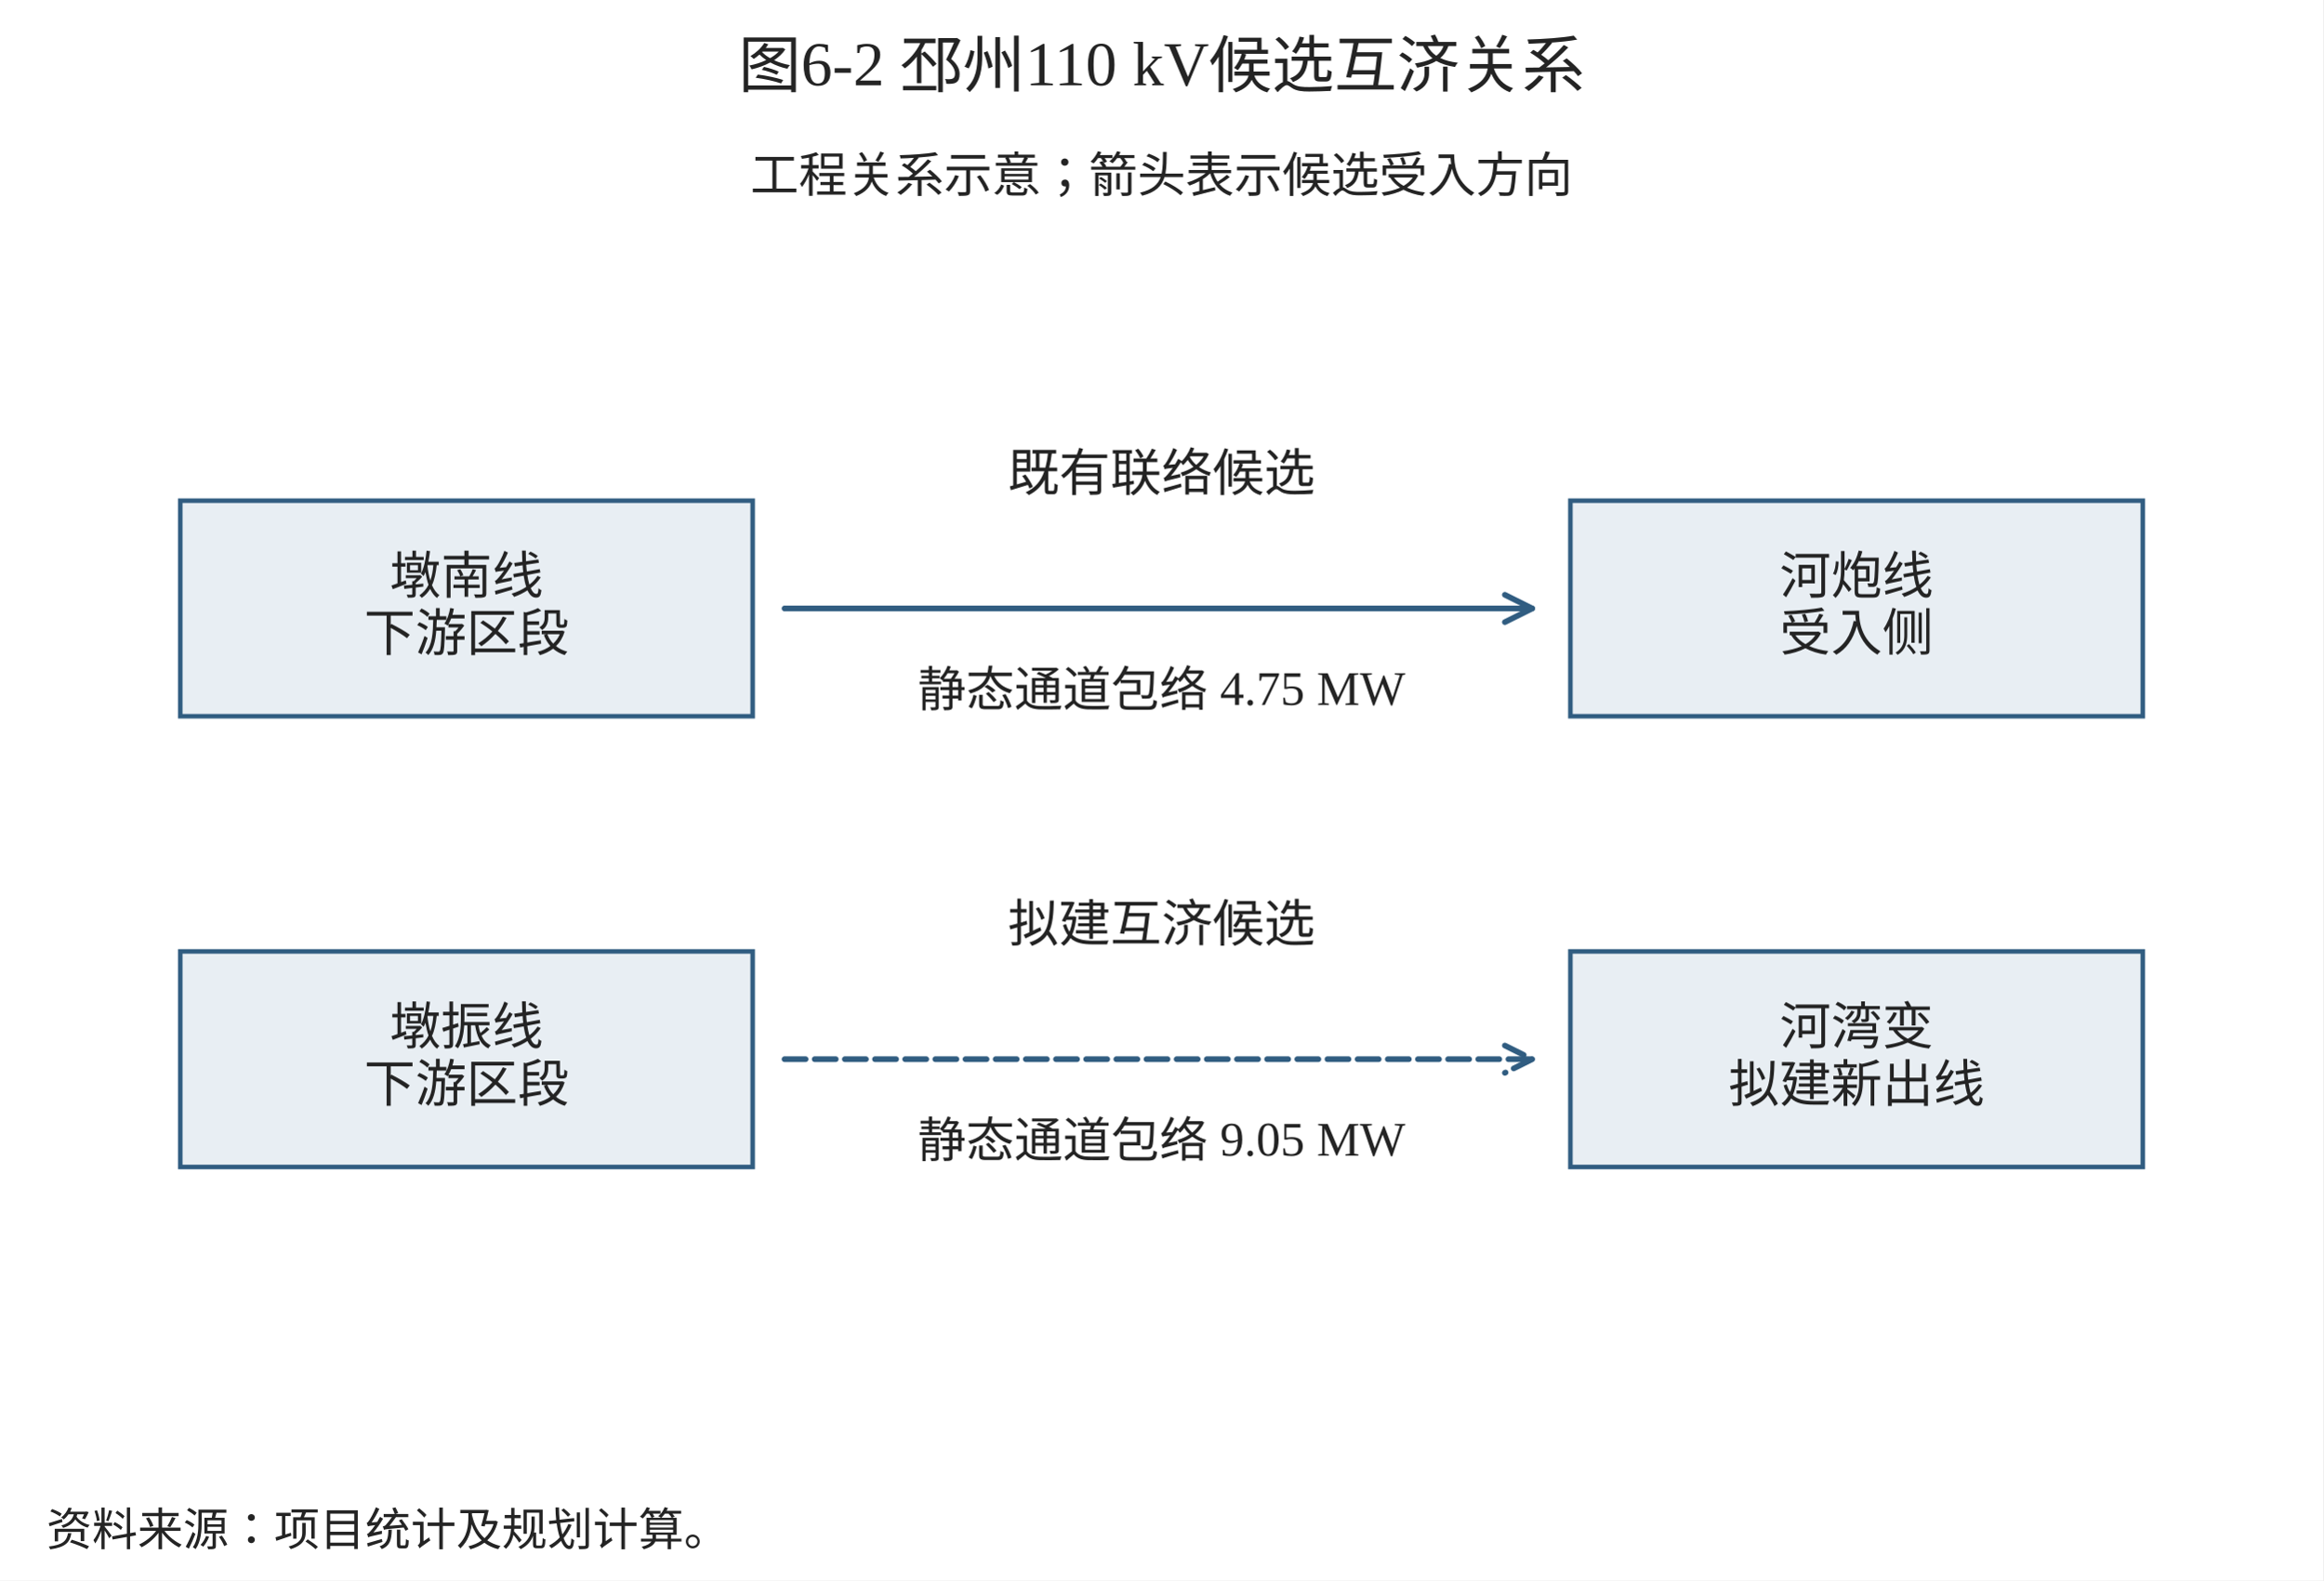
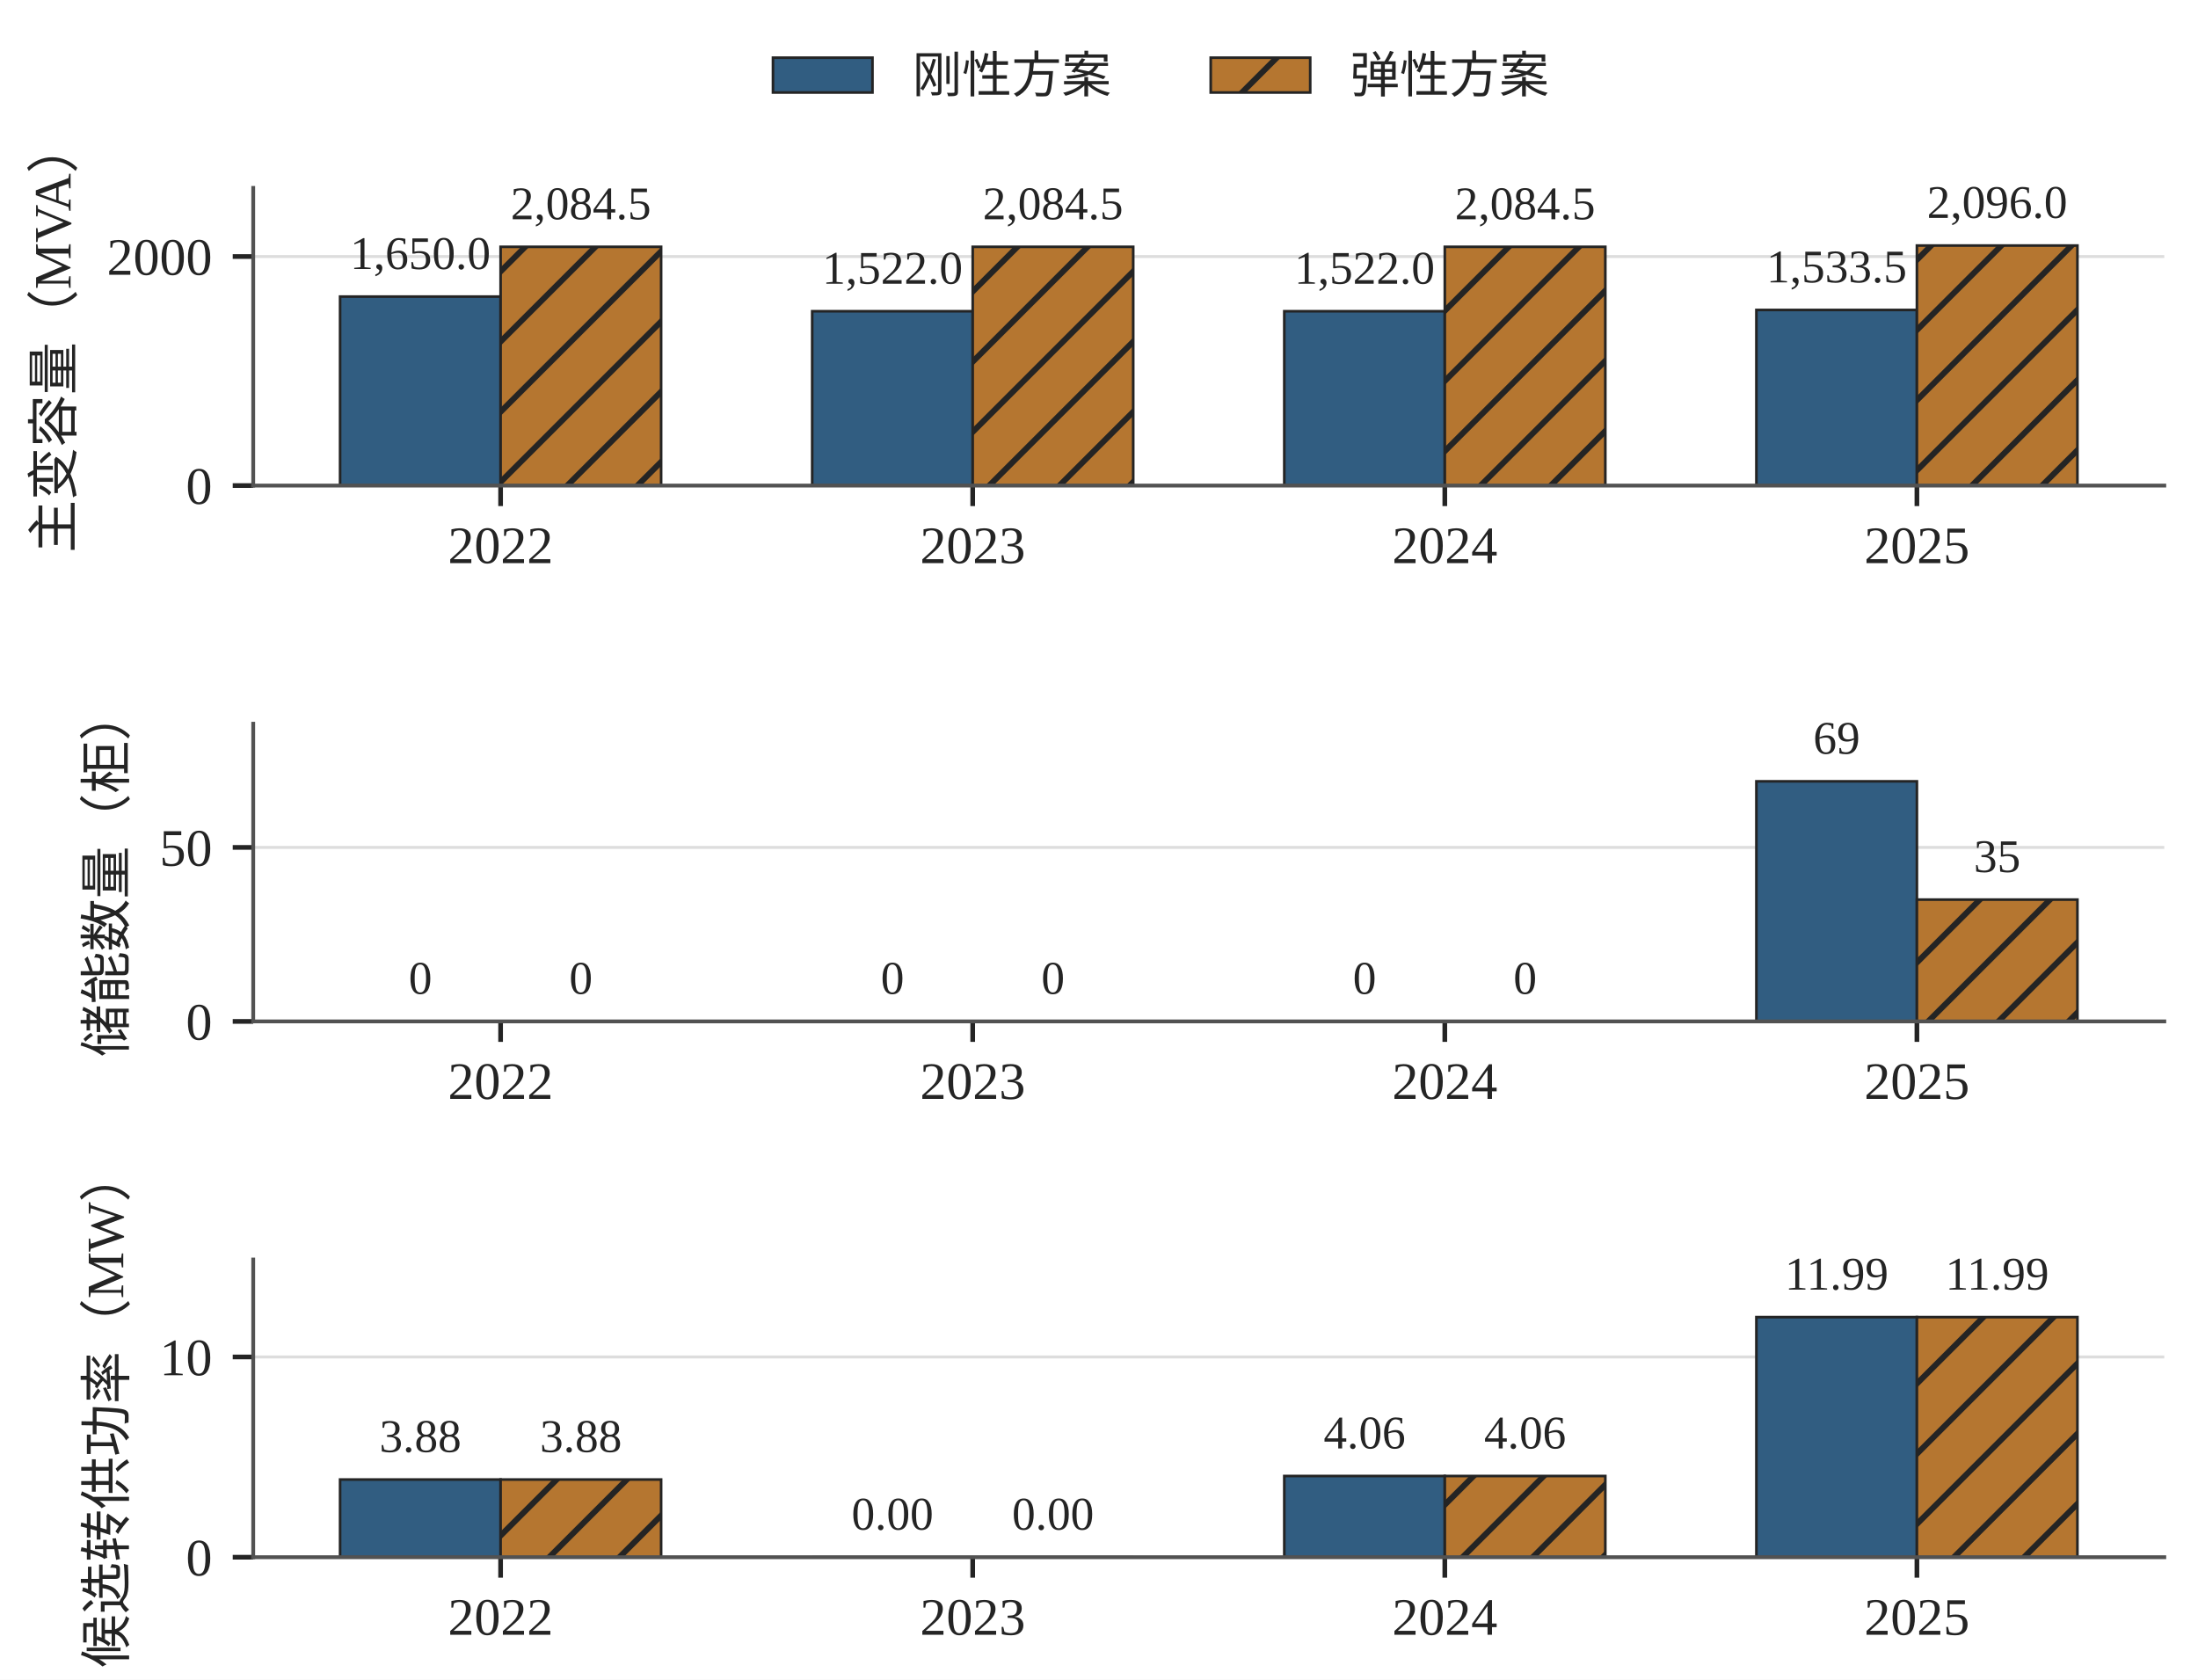
- <svg xmlns="http://www.w3.org/2000/svg" width="408.189pt" height="277.795pt" viewBox="0 0 408.189 277.795" version="1.1">
+ <svg xmlns="http://www.w3.org/2000/svg" xmlns:xlink="http://www.w3.org/1999/xlink" width="375.579pt" height="287.045pt" viewBox="0 0 375.579 287.045" version="1.1">
  <defs>
    <style type="text/css">*{stroke-linejoin: round; stroke-linecap: butt}</style>
  </defs>
  <g id="figure_1">
    <g id="patch_1">
-       <path d="M 0 277.795  L 408.189 277.795  L 408.189 0  L 0 0  z " style="fill: #ffffff" />
+       <path d="M 0 287.045  L 375.579 287.045  L 375.579 0  L 0 0  z " style="fill: #ffffff" />
    </g>
    <g id="axes_1">
      <g id="patch_2">
-         <path d="M 31.675 125.897  L 132.253 125.897  L 132.253 88.006  L 31.675 88.006  z " clip-path="url(#pf43059edd0)" style="fill: #e8eef3; stroke: #315d81; stroke-width: 0.8; stroke-linejoin: miter" />
+         <path d="M 43.268 82.98  L 369.819 82.98  L 369.819 32.11  L 43.268 32.11  z " style="fill: #ffffff" />
+       </g>
+       <g id="matplotlib.axis_1">
+         <g id="xtick_1">
+           <g id="line2d_1">
+             <defs>
+               <path id="mcc564a154a" d="M 0 0  L 0 3.5  " style="stroke: #242424; stroke-width: 0.8" />
+             </defs>
+             <g>
+               <use xlink:href="#mcc564a154a" x="85.539" y="82.98" style="fill: #242424; stroke: #242424; stroke-width: 0.8" />
+             </g>
+           </g>
+           <g id="text_1">
+             <text style="font-size: 9px; font-family: 'Times New Roman', 'FZFangSong-Z02'; text-anchor: middle; fill: #242424" x="85.539" y="96.229" transform="rotate(-0 85.53877 96.22894)">2022</text>
+           </g>
+         </g>
+         <g id="xtick_2">
+           <g id="line2d_2">
+             <g>
+               <use xlink:href="#mcc564a154a" x="166.209" y="82.98" style="fill: #242424; stroke: #242424; stroke-width: 0.8" />
+             </g>
+           </g>
+           <g id="text_2">
+             <text style="font-size: 9px; font-family: 'Times New Roman', 'FZFangSong-Z02'; text-anchor: middle; fill: #242424" x="166.209" y="96.229" transform="rotate(-0 166.2085 96.22894)">2023</text>
+           </g>
+         </g>
+         <g id="xtick_3">
+           <g id="line2d_3">
+             <g>
+               <use xlink:href="#mcc564a154a" x="246.878" y="82.98" style="fill: #242424; stroke: #242424; stroke-width: 0.8" />
+             </g>
+           </g>
+           <g id="text_3">
+             <text style="font-size: 9px; font-family: 'Times New Roman', 'FZFangSong-Z02'; text-anchor: middle; fill: #242424" x="246.878" y="96.229" transform="rotate(-0 246.8783 96.22894)">2024</text>
+           </g>
+         </g>
+         <g id="xtick_4">
+           <g id="line2d_4">
+             <g>
+               <use xlink:href="#mcc564a154a" x="327.548" y="82.98" style="fill: #242424; stroke: #242424; stroke-width: 0.8" />
+             </g>
+           </g>
+           <g id="text_4">
+             <text style="font-size: 9px; font-family: 'Times New Roman', 'FZFangSong-Z02'; text-anchor: middle; fill: #242424" x="327.548" y="96.229" transform="rotate(-0 327.548 96.22894)">2025</text>
+           </g>
+         </g>
+       </g>
+       <g id="matplotlib.axis_2">
+         <g id="ytick_1">
+           <g id="line2d_5">
+             <path d="M 43.268 82.98  L 369.819 82.98  " clip-path="url(#pa6b9c2adeb)" style="fill: none; stroke: #dddddd; stroke-width: 0.5; stroke-linecap: square" />
+           </g>
+           <g id="line2d_6">
+             <defs>
+               <path id="m2bb8833011" d="M 0 0  L -3.5 0  " style="stroke: #242424; stroke-width: 0.8" />
+             </defs>
+             <g>
+               <use xlink:href="#m2bb8833011" x="43.268" y="82.98" style="fill: #242424; stroke: #242424; stroke-width: 0.8" />
+             </g>
+           </g>
+           <g id="text_5">
+             <text style="font-size: 9px; font-family: 'Times New Roman', 'FZFangSong-Z02'; text-anchor: end; fill: #242424" x="36.268" y="86.104" transform="rotate(-0 36.26781 86.10425)">0</text>
+           </g>
+         </g>
+         <g id="ytick_2">
+           <g id="line2d_7">
+             <path d="M 43.268 43.835  L 369.819 43.835  " clip-path="url(#pa6b9c2adeb)" style="fill: none; stroke: #dddddd; stroke-width: 0.5; stroke-linecap: square" />
+           </g>
+           <g id="line2d_8">
+             <g>
+               <use xlink:href="#m2bb8833011" x="43.268" y="43.835" style="fill: #242424; stroke: #242424; stroke-width: 0.8" />
+             </g>
+           </g>
+           <g id="text_6">
+             <text style="font-size: 9px; font-family: 'Times New Roman', 'FZFangSong-Z02'; text-anchor: end; fill: #242424" x="36.268" y="46.959" transform="rotate(-0 36.26781 46.95936)">2000</text>
+           </g>
+         </g>
+         <g id="text_7">
+           <text style="font-size: 9px; font-family: 'Times New Roman', 'FZFangSong-Z02'; text-anchor: middle; fill: #242424" x="12.343" y="57.545" transform="rotate(-90 12.34266 57.54478)">主变容量（MVA）</text>
+         </g>
      </g>
      <g id="patch_3">
-         <path d="M 275.936 125.897  L 376.514 125.897  L 376.514 88.006  L 275.936 88.006  z " clip-path="url(#pf43059edd0)" style="fill: #e8eef3; stroke: #315d81; stroke-width: 0.8; stroke-linejoin: miter" />
+         <path d="M 58.111 82.98  L 85.539 82.98  L 85.539 50.685  L 58.111 50.685  z " clip-path="url(#pa6b9c2adeb)" style="fill: #315d81; stroke: #242424; stroke-width: 0.45; stroke-linejoin: miter" />
      </g>
      <g id="patch_4">
-         <path d="M 31.675 205.124  L 132.253 205.124  L 132.253 167.233  L 31.675 167.233  z " clip-path="url(#pf43059edd0)" style="fill: #e8eef3; stroke: #315d81; stroke-width: 0.8; stroke-linejoin: miter" />
+         <path d="M 138.781 82.98  L 166.209 82.98  L 166.209 53.19  L 138.781 53.19  z " clip-path="url(#pa6b9c2adeb)" style="fill: #315d81; stroke: #242424; stroke-width: 0.45; stroke-linejoin: miter" />
      </g>
      <g id="patch_5">
-         <path d="M 275.936 205.124  L 376.514 205.124  L 376.514 167.233  L 275.936 167.233  z " clip-path="url(#pf43059edd0)" style="fill: #e8eef3; stroke: #315d81; stroke-width: 0.8; stroke-linejoin: miter" />
+         <path d="M 219.451 82.98  L 246.878 82.98  L 246.878 53.19  L 219.451 53.19  z " clip-path="url(#pa6b9c2adeb)" style="fill: #315d81; stroke: #242424; stroke-width: 0.45; stroke-linejoin: miter" />
      </g>
      <g id="patch_6">
-         <path d="M 137.849 106.951  Q 204.097 106.951 269.227 106.951  " clip-path="url(#pf43059edd0)" style="fill: none; stroke: #315d81; stroke-linecap: round" />
-         <path d="M 264.427 104.551  L 269.227 106.951  L 264.427 109.351  " clip-path="url(#pf43059edd0)" style="fill: none; stroke: #315d81; stroke-linecap: round" />
+         <path d="M 300.12 82.98  L 327.548 82.98  L 327.548 52.965  L 300.12 52.965  z " clip-path="url(#pa6b9c2adeb)" style="fill: #315d81; stroke: #242424; stroke-width: 0.45; stroke-linejoin: miter" />
      </g>
      <g id="patch_7">
-         <path d="M 137.849 186.178  Q 204.097 186.178 269.227 186.178  " clip-path="url(#pf43059edd0)" style="fill: none; stroke-dasharray: 3.7,1.6; stroke-dashoffset: 0; stroke: #315d81; stroke-linecap: round" />
-         <path d="M 264.427 183.778  L 269.227 186.178  L 264.427 188.578  " clip-path="url(#pf43059edd0)" style="fill: none; stroke-dasharray: 3.7,1.6; stroke-dashoffset: 0; stroke: #315d81; stroke-linecap: round" />
-       </g>
-       <g id="text_1">
-         <text style="font-size: 9px; font-family: 'Times New Roman', 'Microsoft YaHei'; fill: #242424" transform="translate(68.46435 104.3559)">墩南线</text>
-         <text style="font-size: 9px; font-family: 'Times New Roman', 'Microsoft YaHei'; fill: #242424" transform="translate(63.96435 114.4233)">下游区段</text>
-       </g>
-       <g id="text_2">
-         <text style="font-size: 9px; font-family: 'Times New Roman', 'Microsoft YaHei'; fill: #242424" transform="translate(312.7246 104.3654)">河炮线</text>
-         <text style="font-size: 9px; font-family: 'Times New Roman', 'Microsoft YaHei'; fill: #242424" transform="translate(312.7246 114.3787)">受入侧</text>
-       </g>
-       <g id="text_3">
-         <text style="font-size: 9px; font-family: 'Times New Roman', 'Microsoft YaHei'; fill: #242424" transform="translate(68.46435 183.5832)">墩振线</text>
-         <text style="font-size: 9px; font-family: 'Times New Roman', 'Microsoft YaHei'; fill: #242424" transform="translate(63.96435 193.6505)">下游区段</text>
-       </g>
-       <g id="text_4">
-         <text style="font-size: 9px; font-family: 'Times New Roman', 'Microsoft YaHei'; fill: #242424" transform="translate(312.7246 183.5704)">河湾变</text>
-         <text style="font-size: 9px; font-family: 'Times New Roman', 'Microsoft YaHei'; fill: #242424" transform="translate(303.7246 193.69)">拟建新出线</text>
-       </g>
-       <g id="text_5">
-         <text style="font-size: 9px; font-family: 'Times New Roman', 'Microsoft YaHei'; text-anchor: middle; fill: #242424" x="204.094" y="86.283" transform="rotate(-0 204.0945 86.28321)">既有联络候选</text>
-       </g>
-       <g id="text_6">
-         <text style="font-size: 8.5px; font-family: 'Times New Roman', 'Microsoft YaHei'; text-anchor: middle; fill: #242424" x="204.094" y="124.174" transform="rotate(-0 204.0945 124.1745)">静态通道包络 4.75 MW</text>
-       </g>
-       <g id="text_7">
-         <text style="font-size: 9px; font-family: 'Times New Roman', 'Microsoft YaHei'; text-anchor: middle; fill: #242424" x="204.094" y="165.51" transform="rotate(-0 204.0945 165.5104)">拟建互济候选</text>
+         <path d="M 85.539 82.98  L 112.966 82.98  L 112.966 42.181  L 85.539 42.181  z " clip-path="url(#pa6b9c2adeb)" style="fill: url(#h83a1a1a3ad); stroke: #242424; stroke-width: 0.45; stroke-linejoin: miter" />
+       </g>
+       <g id="patch_8">
+         <path d="M 166.209 82.98  L 193.636 82.98  L 193.636 42.181  L 166.209 42.181  z " clip-path="url(#pa6b9c2adeb)" style="fill: url(#h83a1a1a3ad); stroke: #242424; stroke-width: 0.45; stroke-linejoin: miter" />
+       </g>
+       <g id="patch_9">
+         <path d="M 246.878 82.98  L 274.306 82.98  L 274.306 42.181  L 246.878 42.181  z " clip-path="url(#pa6b9c2adeb)" style="fill: url(#h83a1a1a3ad); stroke: #242424; stroke-width: 0.45; stroke-linejoin: miter" />
+       </g>
+       <g id="patch_10">
+         <path d="M 327.548 82.98  L 354.976 82.98  L 354.976 41.956  L 327.548 41.956  z " clip-path="url(#pa6b9c2adeb)" style="fill: url(#h83a1a1a3ad); stroke: #242424; stroke-width: 0.45; stroke-linejoin: miter" />
+       </g>
+       <g id="patch_11">
+         <path d="M 43.268 82.98  L 43.268 32.11  " style="fill: none; stroke: #525252; stroke-width: 0.65; stroke-linejoin: miter; stroke-linecap: square" />
+       </g>
+       <g id="patch_12">
+         <path d="M 43.268 82.98  L 369.819 82.98  " style="fill: none; stroke: #525252; stroke-width: 0.65; stroke-linejoin: miter; stroke-linecap: square" />
      </g>
      <g id="text_8">
-         <text style="font-size: 8.5px; font-family: 'Times New Roman', 'Microsoft YaHei'; text-anchor: middle; fill: #242424" x="204.094" y="203.402" transform="rotate(-0 204.0945 203.4017)">静态通道包络 9.05 MW</text>
+         <text style="font-size: 8px; font-family: 'Times New Roman', 'FZFangSong-Z02'; text-anchor: middle; fill: #242424" x="71.825" y="45.974" transform="rotate(-0 71.82491 45.97378)">1,650.0</text>
+       </g>
+       <g id="text_9">
+         <text style="font-size: 8px; font-family: 'Times New Roman', 'FZFangSong-Z02'; text-anchor: middle; fill: #242424" x="152.495" y="48.479" transform="rotate(-0 152.4947 48.47906)">1,522.0</text>
+       </g>
+       <g id="text_10">
+         <text style="font-size: 8px; font-family: 'Times New Roman', 'FZFangSong-Z02'; text-anchor: middle; fill: #242424" x="233.164" y="48.479" transform="rotate(-0 233.1644 48.47906)">1,522.0</text>
+       </g>
+       <g id="text_11">
+         <text style="font-size: 8px; font-family: 'Times New Roman', 'FZFangSong-Z02'; text-anchor: middle; fill: #242424" x="313.834" y="48.254" transform="rotate(-0 313.8342 48.25397)">1,533.5</text>
+       </g>
+       <g id="text_12">
+         <text style="font-size: 8px; font-family: 'Times New Roman', 'FZFangSong-Z02'; text-anchor: middle; fill: #242424" x="99.253" y="37.47" transform="rotate(-0 99.25262 37.46955)">2,084.5</text>
+       </g>
+       <g id="text_13">
+         <text style="font-size: 8px; font-family: 'Times New Roman', 'FZFangSong-Z02'; text-anchor: middle; fill: #242424" x="179.922" y="37.47" transform="rotate(-0 179.9224 37.46955)">2,084.5</text>
+       </g>
+       <g id="text_14">
+         <text style="font-size: 8px; font-family: 'Times New Roman', 'FZFangSong-Z02'; text-anchor: middle; fill: #242424" x="260.592" y="37.47" transform="rotate(-0 260.5921 37.46955)">2,084.5</text>
+       </g>
+       <g id="text_15">
+         <text style="font-size: 8px; font-family: 'Times New Roman', 'FZFangSong-Z02'; text-anchor: middle; fill: #242424" x="341.262" y="37.244" transform="rotate(-0 341.2619 37.24447)">2,096.0</text>
      </g>
    </g>
-     <g id="text_9">
-       <text style="font-size: 11px; font-family: 'Times New Roman', 'Microsoft YaHei'; text-anchor: middle; fill: #242424" x="204.094" y="15.334" transform="rotate(-0 204.0945 15.3341)">图6-2 邳州110 kV候选互济关系</text>
+     <g id="axes_2">
+       <g id="patch_13">
+         <path d="M 43.268 174.545  L 369.819 174.545  L 369.819 123.675  L 43.268 123.675  z " style="fill: #ffffff" />
+       </g>
+       <g id="matplotlib.axis_3">
+         <g id="xtick_5">
+           <g id="line2d_9">
+             <g>
+               <use xlink:href="#mcc564a154a" x="85.539" y="174.545" style="fill: #242424; stroke: #242424; stroke-width: 0.8" />
+             </g>
+           </g>
+           <g id="text_16">
+             <text style="font-size: 9px; font-family: 'Times New Roman', 'FZFangSong-Z02'; text-anchor: middle; fill: #242424" x="85.539" y="187.794" transform="rotate(-0 85.53877 187.7942)">2022</text>
+           </g>
+         </g>
+         <g id="xtick_6">
+           <g id="line2d_10">
+             <g>
+               <use xlink:href="#mcc564a154a" x="166.209" y="174.545" style="fill: #242424; stroke: #242424; stroke-width: 0.8" />
+             </g>
+           </g>
+           <g id="text_17">
+             <text style="font-size: 9px; font-family: 'Times New Roman', 'FZFangSong-Z02'; text-anchor: middle; fill: #242424" x="166.209" y="187.794" transform="rotate(-0 166.2085 187.7942)">2023</text>
+           </g>
+         </g>
+         <g id="xtick_7">
+           <g id="line2d_11">
+             <g>
+               <use xlink:href="#mcc564a154a" x="246.878" y="174.545" style="fill: #242424; stroke: #242424; stroke-width: 0.8" />
+             </g>
+           </g>
+           <g id="text_18">
+             <text style="font-size: 9px; font-family: 'Times New Roman', 'FZFangSong-Z02'; text-anchor: middle; fill: #242424" x="246.878" y="187.794" transform="rotate(-0 246.8783 187.7942)">2024</text>
+           </g>
+         </g>
+         <g id="xtick_8">
+           <g id="line2d_12">
+             <g>
+               <use xlink:href="#mcc564a154a" x="327.548" y="174.545" style="fill: #242424; stroke: #242424; stroke-width: 0.8" />
+             </g>
+           </g>
+           <g id="text_19">
+             <text style="font-size: 9px; font-family: 'Times New Roman', 'FZFangSong-Z02'; text-anchor: middle; fill: #242424" x="327.548" y="187.794" transform="rotate(-0 327.548 187.7942)">2025</text>
+           </g>
+         </g>
+       </g>
+       <g id="matplotlib.axis_4">
+         <g id="ytick_3">
+           <g id="line2d_13">
+             <path d="M 43.268 174.545  L 369.819 174.545  " clip-path="url(#pda037c7403)" style="fill: none; stroke: #dddddd; stroke-width: 0.5; stroke-linecap: square" />
+           </g>
+           <g id="line2d_14">
+             <g>
+               <use xlink:href="#m2bb8833011" x="43.268" y="174.545" style="fill: #242424; stroke: #242424; stroke-width: 0.8" />
+             </g>
+           </g>
+           <g id="text_20">
+             <text style="font-size: 9px; font-family: 'Times New Roman', 'FZFangSong-Z02'; text-anchor: end; fill: #242424" x="36.268" y="177.669" transform="rotate(-0 36.26781 177.6695)">0</text>
+           </g>
+         </g>
+         <g id="ytick_4">
+           <g id="line2d_15">
+             <path d="M 43.268 144.817  L 369.819 144.817  " clip-path="url(#pda037c7403)" style="fill: none; stroke: #dddddd; stroke-width: 0.5; stroke-linecap: square" />
+           </g>
+           <g id="line2d_16">
+             <g>
+               <use xlink:href="#m2bb8833011" x="43.268" y="144.817" style="fill: #242424; stroke: #242424; stroke-width: 0.8" />
+             </g>
+           </g>
+           <g id="text_21">
+             <text style="font-size: 9px; font-family: 'Times New Roman', 'FZFangSong-Z02'; text-anchor: end; fill: #242424" x="36.268" y="147.942" transform="rotate(-0 36.26781 147.942)">50</text>
+           </g>
+         </g>
+         <g id="text_22">
+           <text style="font-size: 9px; font-family: 'Times New Roman', 'FZFangSong-Z02'; text-anchor: middle; fill: #242424" x="21.343" y="149.11" transform="rotate(-90 21.34266 149.11)">储能数量（柜）</text>
+         </g>
+       </g>
+       <g id="patch_14">
+         <path d="M 58.111 174.545  L 85.539 174.545  L 85.539 174.545  L 58.111 174.545  z " clip-path="url(#pda037c7403)" style="fill: #315d81; stroke: #242424; stroke-width: 0.45; stroke-linejoin: miter" />
+       </g>
+       <g id="patch_15">
+         <path d="M 138.781 174.545  L 166.209 174.545  L 166.209 174.545  L 138.781 174.545  z " clip-path="url(#pda037c7403)" style="fill: #315d81; stroke: #242424; stroke-width: 0.45; stroke-linejoin: miter" />
+       </g>
+       <g id="patch_16">
+         <path d="M 219.451 174.545  L 246.878 174.545  L 246.878 174.545  L 219.451 174.545  z " clip-path="url(#pda037c7403)" style="fill: #315d81; stroke: #242424; stroke-width: 0.45; stroke-linejoin: miter" />
+       </g>
+       <g id="patch_17">
+         <path d="M 300.12 174.545  L 327.548 174.545  L 327.548 133.521  L 300.12 133.521  z " clip-path="url(#pda037c7403)" style="fill: #315d81; stroke: #242424; stroke-width: 0.45; stroke-linejoin: miter" />
+       </g>
+       <g id="patch_18">
+         <path d="M 85.539 174.545  L 112.966 174.545  L 112.966 174.545  L 85.539 174.545  z " clip-path="url(#pda037c7403)" style="fill: url(#h83a1a1a3ad); stroke: #242424; stroke-width: 0.45; stroke-linejoin: miter" />
+       </g>
+       <g id="patch_19">
+         <path d="M 166.209 174.545  L 193.636 174.545  L 193.636 174.545  L 166.209 174.545  z " clip-path="url(#pda037c7403)" style="fill: url(#h83a1a1a3ad); stroke: #242424; stroke-width: 0.45; stroke-linejoin: miter" />
+       </g>
+       <g id="patch_20">
+         <path d="M 246.878 174.545  L 274.306 174.545  L 274.306 174.545  L 246.878 174.545  z " clip-path="url(#pda037c7403)" style="fill: url(#h83a1a1a3ad); stroke: #242424; stroke-width: 0.45; stroke-linejoin: miter" />
+       </g>
+       <g id="patch_21">
+         <path d="M 327.548 174.545  L 354.976 174.545  L 354.976 153.736  L 327.548 153.736  z " clip-path="url(#pda037c7403)" style="fill: url(#h83a1a1a3ad); stroke: #242424; stroke-width: 0.45; stroke-linejoin: miter" />
+       </g>
+       <g id="patch_22">
+         <path d="M 43.268 174.545  L 43.268 123.675  " style="fill: none; stroke: #525252; stroke-width: 0.65; stroke-linejoin: miter; stroke-linecap: square" />
+       </g>
+       <g id="patch_23">
+         <path d="M 43.268 174.545  L 369.819 174.545  " style="fill: none; stroke: #525252; stroke-width: 0.65; stroke-linejoin: miter; stroke-linecap: square" />
+       </g>
+       <g id="text_23">
+         <text style="font-size: 8px; font-family: 'Times New Roman', 'FZFangSong-Z02'; text-anchor: middle; fill: #242424" x="71.825" y="169.834" transform="rotate(-0 71.82491 169.8335)">0</text>
+       </g>
+       <g id="text_24">
+         <text style="font-size: 8px; font-family: 'Times New Roman', 'FZFangSong-Z02'; text-anchor: middle; fill: #242424" x="152.495" y="169.834" transform="rotate(-0 152.4947 169.8335)">0</text>
+       </g>
+       <g id="text_25">
+         <text style="font-size: 8px; font-family: 'Times New Roman', 'FZFangSong-Z02'; text-anchor: middle; fill: #242424" x="233.164" y="169.834" transform="rotate(-0 233.1644 169.8335)">0</text>
+       </g>
+       <g id="text_26">
+         <text style="font-size: 8px; font-family: 'Times New Roman', 'FZFangSong-Z02'; text-anchor: middle; fill: #242424" x="313.834" y="128.81" transform="rotate(-0 313.8342 128.8097)">69</text>
+       </g>
+       <g id="text_27">
+         <text style="font-size: 8px; font-family: 'Times New Roman', 'FZFangSong-Z02'; text-anchor: middle; fill: #242424" x="99.253" y="169.834" transform="rotate(-0 99.25262 169.8335)">0</text>
+       </g>
+       <g id="text_28">
+         <text style="font-size: 8px; font-family: 'Times New Roman', 'FZFangSong-Z02'; text-anchor: middle; fill: #242424" x="179.922" y="169.834" transform="rotate(-0 179.9224 169.8335)">0</text>
+       </g>
+       <g id="text_29">
+         <text style="font-size: 8px; font-family: 'Times New Roman', 'FZFangSong-Z02'; text-anchor: middle; fill: #242424" x="260.592" y="169.834" transform="rotate(-0 260.5921 169.8335)">0</text>
+       </g>
+       <g id="text_30">
+         <text style="font-size: 8px; font-family: 'Times New Roman', 'FZFangSong-Z02'; text-anchor: middle; fill: #242424" x="341.262" y="149.024" transform="rotate(-0 341.2619 149.0243)">35</text>
+       </g>
    </g>
-     <g id="text_10">
-       <text style="font-size: 8.5px; font-family: 'Times New Roman', 'Microsoft YaHei'; text-anchor: middle; fill: #242424" x="204.094" y="33.757" transform="rotate(-0 204.0945 33.75698)">工程关系示意；箭头表示候选受入方向</text>
+     <g id="axes_3">
+       <g id="patch_24">
+         <path d="M 43.268 266.11  L 369.819 266.11  L 369.819 215.24  L 43.268 215.24  z " style="fill: #ffffff" />
+       </g>
+       <g id="matplotlib.axis_5">
+         <g id="xtick_9">
+           <g id="line2d_17">
+             <g>
+               <use xlink:href="#mcc564a154a" x="85.539" y="266.11" style="fill: #242424; stroke: #242424; stroke-width: 0.8" />
+             </g>
+           </g>
+           <g id="text_31">
+             <text style="font-size: 9px; font-family: 'Times New Roman', 'FZFangSong-Z02'; text-anchor: middle; fill: #242424" x="85.539" y="279.359" transform="rotate(-0 85.53877 279.3594)">2022</text>
+           </g>
+         </g>
+         <g id="xtick_10">
+           <g id="line2d_18">
+             <g>
+               <use xlink:href="#mcc564a154a" x="166.209" y="266.11" style="fill: #242424; stroke: #242424; stroke-width: 0.8" />
+             </g>
+           </g>
+           <g id="text_32">
+             <text style="font-size: 9px; font-family: 'Times New Roman', 'FZFangSong-Z02'; text-anchor: middle; fill: #242424" x="166.209" y="279.359" transform="rotate(-0 166.2085 279.3594)">2023</text>
+           </g>
+         </g>
+         <g id="xtick_11">
+           <g id="line2d_19">
+             <g>
+               <use xlink:href="#mcc564a154a" x="246.878" y="266.11" style="fill: #242424; stroke: #242424; stroke-width: 0.8" />
+             </g>
+           </g>
+           <g id="text_33">
+             <text style="font-size: 9px; font-family: 'Times New Roman', 'FZFangSong-Z02'; text-anchor: middle; fill: #242424" x="246.878" y="279.359" transform="rotate(-0 246.8783 279.3594)">2024</text>
+           </g>
+         </g>
+         <g id="xtick_12">
+           <g id="line2d_20">
+             <g>
+               <use xlink:href="#mcc564a154a" x="327.548" y="266.11" style="fill: #242424; stroke: #242424; stroke-width: 0.8" />
+             </g>
+           </g>
+           <g id="text_34">
+             <text style="font-size: 9px; font-family: 'Times New Roman', 'FZFangSong-Z02'; text-anchor: middle; fill: #242424" x="327.548" y="279.359" transform="rotate(-0 327.548 279.3594)">2025</text>
+           </g>
+         </g>
+       </g>
+       <g id="matplotlib.axis_6">
+         <g id="ytick_5">
+           <g id="line2d_21">
+             <path d="M 43.268 266.11  L 369.819 266.11  " clip-path="url(#p862b4d34a9)" style="fill: none; stroke: #dddddd; stroke-width: 0.5; stroke-linecap: square" />
+           </g>
+           <g id="line2d_22">
+             <g>
+               <use xlink:href="#m2bb8833011" x="43.268" y="266.11" style="fill: #242424; stroke: #242424; stroke-width: 0.8" />
+             </g>
+           </g>
+           <g id="text_35">
+             <text style="font-size: 9px; font-family: 'Times New Roman', 'FZFangSong-Z02'; text-anchor: end; fill: #242424" x="36.268" y="269.235" transform="rotate(-0 36.26781 269.2347)">0</text>
+           </g>
+         </g>
+         <g id="ytick_6">
+           <g id="line2d_23">
+             <path d="M 43.268 231.888  L 369.819 231.888  " clip-path="url(#p862b4d34a9)" style="fill: none; stroke: #dddddd; stroke-width: 0.5; stroke-linecap: square" />
+           </g>
+           <g id="line2d_24">
+             <g>
+               <use xlink:href="#m2bb8833011" x="43.268" y="231.888" style="fill: #242424; stroke: #242424; stroke-width: 0.8" />
+             </g>
+           </g>
+           <g id="text_36">
+             <text style="font-size: 9px; font-family: 'Times New Roman', 'FZFangSong-Z02'; text-anchor: end; fill: #242424" x="36.268" y="235.013" transform="rotate(-0 36.26781 235.0127)">10</text>
+           </g>
+         </g>
+         <g id="text_37">
+           <text style="font-size: 9px; font-family: 'Times New Roman', 'FZFangSong-Z02'; text-anchor: middle; fill: #242424" x="21.343" y="240.675" transform="rotate(-90 21.34266 240.6752)">候选转供功率（MW）</text>
+         </g>
+       </g>
+       <g id="patch_25">
+         <path d="M 58.111 266.11  L 85.539 266.11  L 85.539 252.837  L 58.111 252.837  z " clip-path="url(#p862b4d34a9)" style="fill: #315d81; stroke: #242424; stroke-width: 0.45; stroke-linejoin: miter" />
+       </g>
+       <g id="patch_26">
+         <path d="M 138.781 266.11  L 166.209 266.11  L 166.209 266.11  L 138.781 266.11  z " clip-path="url(#p862b4d34a9)" style="fill: #315d81; stroke: #242424; stroke-width: 0.45; stroke-linejoin: miter" />
+       </g>
+       <g id="patch_27">
+         <path d="M 219.451 266.11  L 246.878 266.11  L 246.878 252.231  L 219.451 252.231  z " clip-path="url(#p862b4d34a9)" style="fill: #315d81; stroke: #242424; stroke-width: 0.45; stroke-linejoin: miter" />
+       </g>
+       <g id="patch_28">
+         <path d="M 300.12 266.11  L 327.548 266.11  L 327.548 225.086  L 300.12 225.086  z " clip-path="url(#p862b4d34a9)" style="fill: #315d81; stroke: #242424; stroke-width: 0.45; stroke-linejoin: miter" />
+       </g>
+       <g id="patch_29">
+         <path d="M 85.539 266.11  L 112.966 266.11  L 112.966 252.837  L 85.539 252.837  z " clip-path="url(#p862b4d34a9)" style="fill: url(#h83a1a1a3ad); stroke: #242424; stroke-width: 0.45; stroke-linejoin: miter" />
+       </g>
+       <g id="patch_30">
+         <path d="M 166.209 266.11  L 193.636 266.11  L 193.636 266.11  L 166.209 266.11  z " clip-path="url(#p862b4d34a9)" style="fill: url(#h83a1a1a3ad); stroke: #242424; stroke-width: 0.45; stroke-linejoin: miter" />
+       </g>
+       <g id="patch_31">
+         <path d="M 246.878 266.11  L 274.306 266.11  L 274.306 252.231  L 246.878 252.231  z " clip-path="url(#p862b4d34a9)" style="fill: url(#h83a1a1a3ad); stroke: #242424; stroke-width: 0.45; stroke-linejoin: miter" />
+       </g>
+       <g id="patch_32">
+         <path d="M 327.548 266.11  L 354.976 266.11  L 354.976 225.086  L 327.548 225.086  z " clip-path="url(#p862b4d34a9)" style="fill: url(#h83a1a1a3ad); stroke: #242424; stroke-width: 0.45; stroke-linejoin: miter" />
+       </g>
+       <g id="patch_33">
+         <path d="M 43.268 266.11  L 43.268 215.24  " style="fill: none; stroke: #525252; stroke-width: 0.65; stroke-linejoin: miter; stroke-linecap: square" />
+       </g>
+       <g id="patch_34">
+         <path d="M 43.268 266.11  L 369.819 266.11  " style="fill: none; stroke: #525252; stroke-width: 0.65; stroke-linejoin: miter; stroke-linecap: square" />
+       </g>
+       <g id="text_38">
+         <text style="font-size: 8px; font-family: 'Times New Roman', 'FZFangSong-Z02'; text-anchor: middle; fill: #242424" x="71.825" y="248.126" transform="rotate(-0 71.82491 248.1256)">3.88</text>
+       </g>
+       <g id="text_39">
+         <text style="font-size: 8px; font-family: 'Times New Roman', 'FZFangSong-Z02'; text-anchor: middle; fill: #242424" x="152.495" y="261.399" transform="rotate(-0 152.4947 261.3988)">0.00</text>
+       </g>
+       <g id="text_40">
+         <text style="font-size: 8px; font-family: 'Times New Roman', 'FZFangSong-Z02'; text-anchor: middle; fill: #242424" x="233.164" y="247.52" transform="rotate(-0 233.1644 247.5197)">4.06</text>
+       </g>
+       <g id="text_41">
+         <text style="font-size: 8px; font-family: 'Times New Roman', 'FZFangSong-Z02'; text-anchor: middle; fill: #242424" x="313.834" y="220.375" transform="rotate(-0 313.8342 220.3749)">11.99</text>
+       </g>
+       <g id="text_42">
+         <text style="font-size: 8px; font-family: 'Times New Roman', 'FZFangSong-Z02'; text-anchor: middle; fill: #242424" x="99.253" y="248.126" transform="rotate(-0 99.25262 248.1256)">3.88</text>
+       </g>
+       <g id="text_43">
+         <text style="font-size: 8px; font-family: 'Times New Roman', 'FZFangSong-Z02'; text-anchor: middle; fill: #242424" x="179.922" y="261.399" transform="rotate(-0 179.9224 261.3988)">0.00</text>
+       </g>
+       <g id="text_44">
+         <text style="font-size: 8px; font-family: 'Times New Roman', 'FZFangSong-Z02'; text-anchor: middle; fill: #242424" x="260.592" y="247.52" transform="rotate(-0 260.5921 247.5197)">4.06</text>
+       </g>
+       <g id="text_45">
+         <text style="font-size: 8px; font-family: 'Times New Roman', 'FZFangSong-Z02'; text-anchor: middle; fill: #242424" x="341.262" y="220.375" transform="rotate(-0 341.2619 220.3749)">11.99</text>
+       </g>
    </g>
-     <g id="text_11">
-       <text style="font-size: 8px; font-family: 'Times New Roman', 'Microsoft YaHei'; text-anchor: start; fill: #242424" x="8.164" y="271.684" transform="rotate(-0 8.16378 271.6838)">资料来源：项目统计及规划计算。</text>
+     <g id="legend_1">
+       <g id="patch_35">
+         <path d="M 132.08 15.809  L 149.08 15.809  L 149.08 9.859  L 132.08 9.859  z " style="fill: #315d81; stroke: #242424; stroke-width: 0.45; stroke-linejoin: miter" />
+       </g>
+       <g id="text_46">
+         <text style="font-size: 8.5px; font-family: 'Times New Roman', 'FZFangSong-Z02'; text-anchor: start; fill: #242424" x="155.88" y="15.809" transform="rotate(-0 155.8796 15.80859)">刚性方案</text>
+       </g>
+       <g id="patch_36">
+         <path d="M 206.88 15.809  L 223.88 15.809  L 223.88 9.859  L 206.88 9.859  z " style="fill: url(#h83a1a1a3ad); stroke: #242424; stroke-width: 0.45; stroke-linejoin: miter" />
+       </g>
+       <g id="text_47">
+         <text style="font-size: 8.5px; font-family: 'Times New Roman', 'FZFangSong-Z02'; text-anchor: start; fill: #242424" x="230.68" y="15.809" transform="rotate(-0 230.6796 15.80859)">弹性方案</text>
+       </g>
    </g>
  </g>
  <defs>
-     <clipPath id="pf43059edd0">
-       <rect x="24.491" y="63.893" width="359.206" height="172.233" />
+     <clipPath id="pa6b9c2adeb">
+       <rect x="43.268" y="32.11" width="326.551" height="50.87" />
+     </clipPath>
+     <clipPath id="pda037c7403">
+       <rect x="43.268" y="123.675" width="326.551" height="50.87" />
+     </clipPath>
+     <clipPath id="p862b4d34a9">
+       <rect x="43.268" y="215.24" width="326.551" height="50.87" />
    </clipPath>
  </defs>
+   <defs>
+     <pattern id="h83a1a1a3ad" patternUnits="userSpaceOnUse" x="0" y="0" width="72" height="72">
+       <rect x="0" y="0" width="73" height="73" fill="#b57630" />
+       <path d="M -36 36  L 36 -36  M -30 42  L 42 -30  M -24 48  L 48 -24  M -18 54  L 54 -18  M -12 60  L 60 -12  M -6 66  L 66 -6  M 0 72  L 72 0  M 6 78  L 78 6  M 12 84  L 84 12  M 18 90  L 90 18  M 24 96  L 96 24  M 30 102  L 102 30  M 36 108  L 108 36  " style="fill: #242424; stroke: #242424; stroke-width: 1.0; stroke-linecap: butt; stroke-linejoin: miter" />
+     </pattern>
+   </defs>
</svg>
